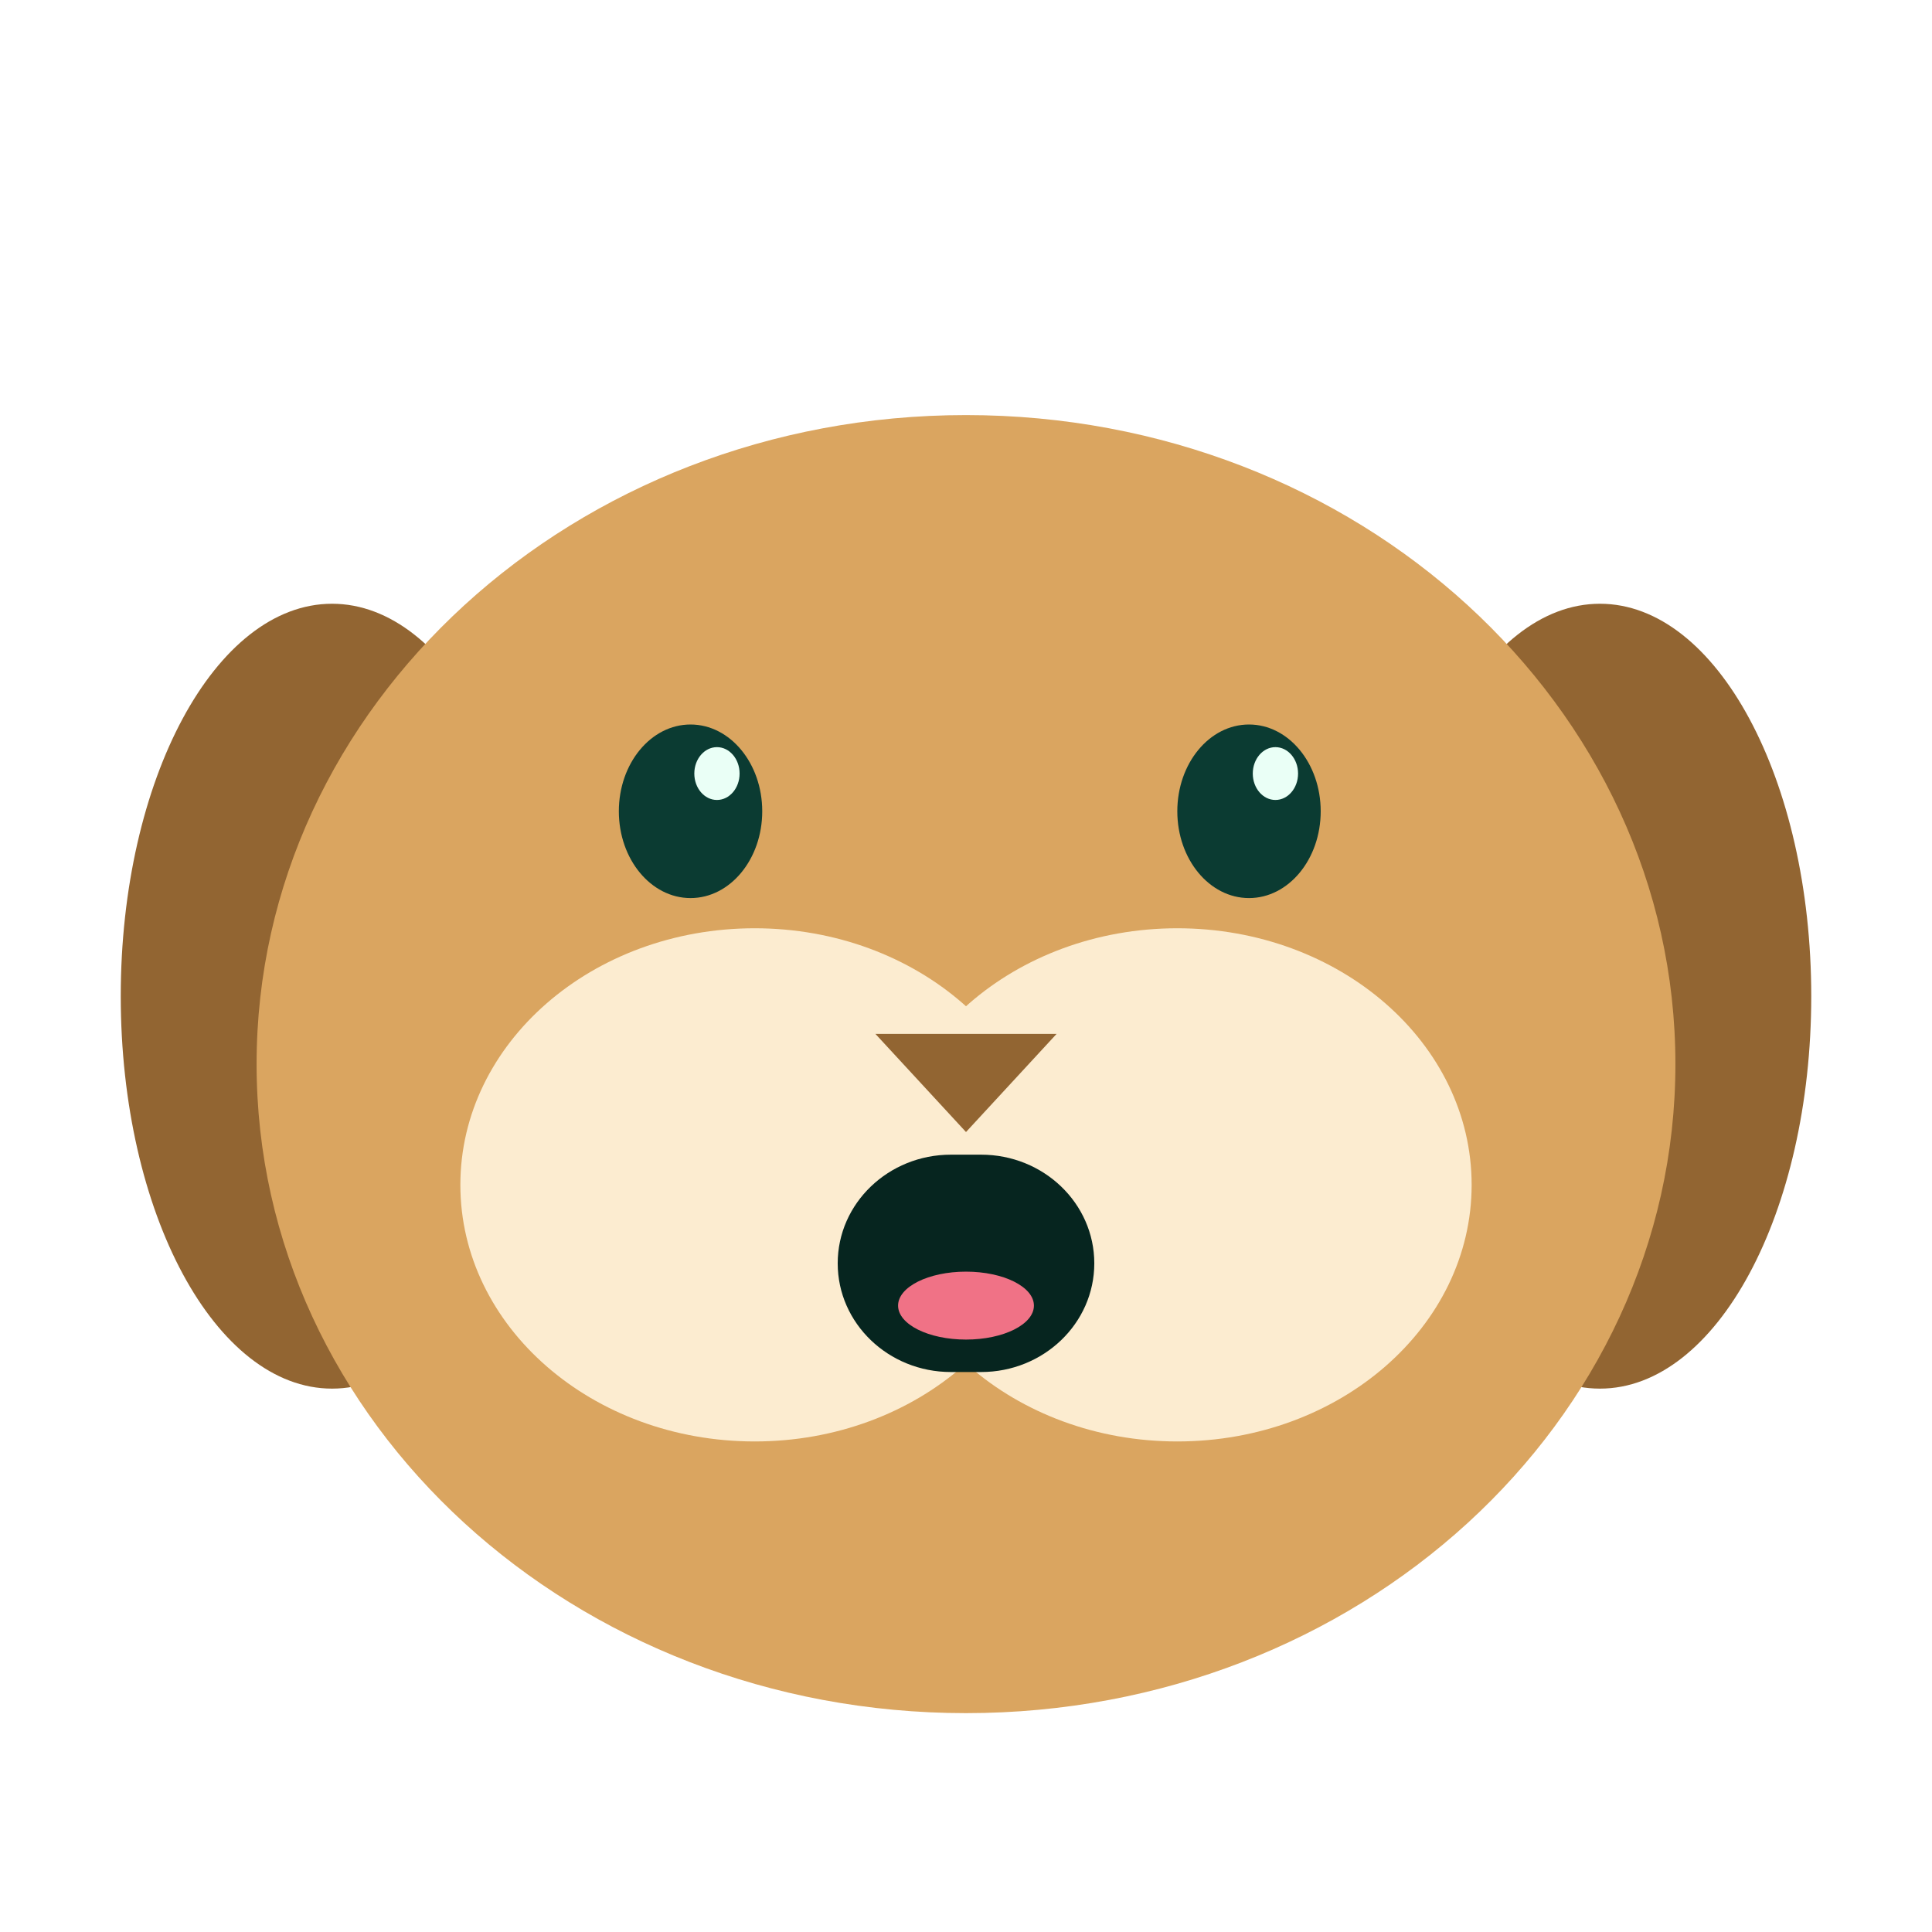
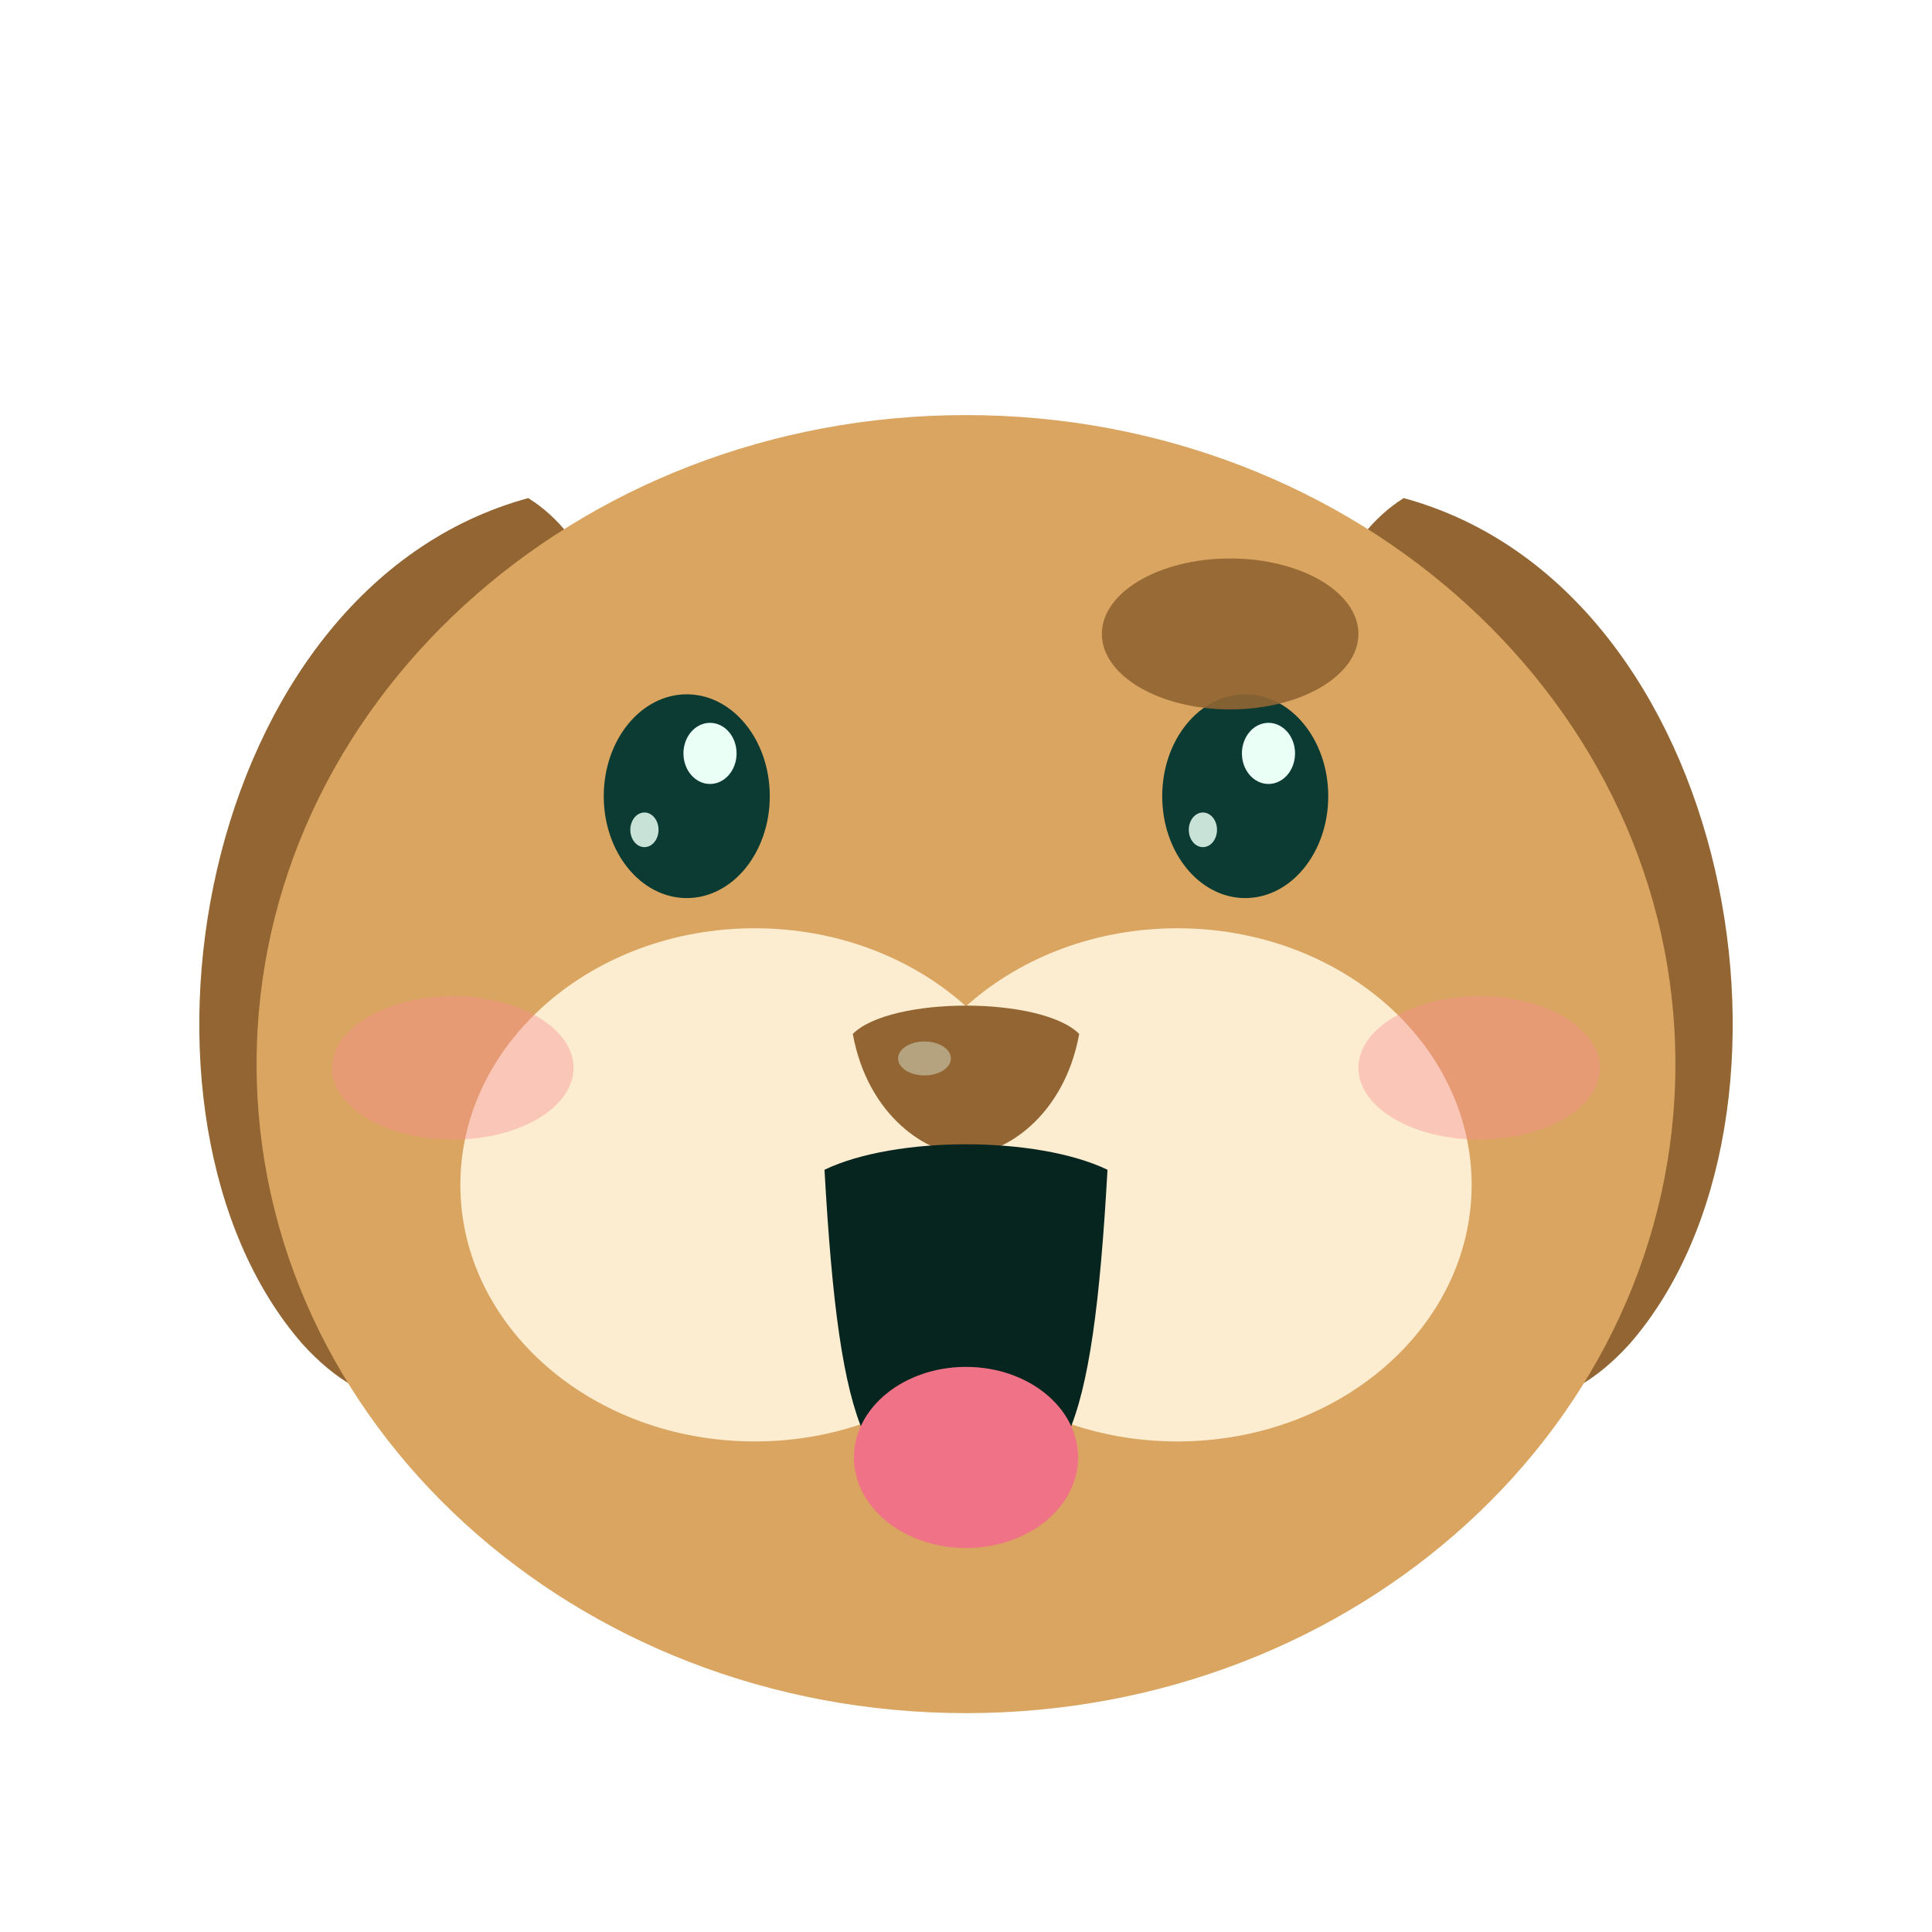
<svg xmlns="http://www.w3.org/2000/svg" viewBox="0 0 256 256" width="256" height="256" role="img" aria-hidden="true">
-   <ellipse cx="44" cy="132" rx="28" ry="52" fill="#926532" />
-   <ellipse cx="212" cy="132" rx="28" ry="52" fill="#926532" />
+   <path d="M70 66 C26 78 14 148 40 178 C58 198 76 176 74 148 C88 110 86 76 70 66 Z" fill="#926532" />
+   <path d="M186 66 C230 78 242 148 216 178 C198 198 180 176 182 148 C168 110 170 76 186 66 Z" fill="#926532" />
  <ellipse cx="128" cy="141" rx="94" ry="86" fill="#daa560" />
  <ellipse cx="100" cy="157" rx="39" ry="34" fill="#fcecd0" />
  <ellipse cx="156" cy="157" rx="39" ry="34" fill="#fcecd0" />
-   <ellipse cx="91.5" cy="107.5" rx="9.5" ry="11.5" fill="#0b3b32" />
-   <ellipse cx="165.5" cy="107.5" rx="9.5" ry="11.5" fill="#0b3b32" />
-   <ellipse cx="95" cy="102.5" rx="3" ry="3.5" fill="#eafff6" />
-   <ellipse cx="169" cy="102.5" rx="3" ry="3.5" fill="#eafff6" />
-   <polygon points="116,137 140,137 128,150" fill="#926532" />
-   <rect x="111" y="153" width="34" height="28.8" rx="15" ry="14.4" fill="#06251f" />
-   <ellipse cx="128" cy="173" rx="9" ry="4.5" fill="#f07286" />
+   <ellipse cx="60" cy="141.5" rx="16" ry="9.5" fill="#f88c92" fill-opacity="0.400" />
+   <ellipse cx="196" cy="141.5" rx="16" ry="9.5" fill="#f88c92" fill-opacity="0.400" />
+   <ellipse cx="91" cy="105.5" rx="11" ry="13.5" fill="#0b3b32" />
+   <ellipse cx="165" cy="105.5" rx="11" ry="13.5" fill="#0b3b32" />
+   <ellipse cx="94.08" cy="99.83" rx="3.52" ry="4.05" fill="#eafff6" />
+   <ellipse cx="85.39" cy="109.955" rx="1.87" ry="2.295" fill="#eafff6" fill-opacity="0.850" />
+   <ellipse cx="168.08" cy="99.83" rx="3.52" ry="4.05" fill="#eafff6" />
+   <ellipse cx="159.39" cy="109.955" rx="1.87" ry="2.295" fill="#eafff6" fill-opacity="0.850" />
+   <ellipse cx="163" cy="84" rx="17" ry="10" fill="#926532" fill-opacity="0.900" />
+   <path d="M113 137 C118 132 138 132 143 137 C141 148 133 153 128 153 C123 153 115 148 113 137 Z" fill="#926532" />
+   <ellipse cx="122.5" cy="140.25" rx="3.5" ry="2.25" fill="#eafff6" fill-opacity="0.400" />
+   <path d="M109.25 155 C111.25 190.588 115 198.4 128 198.4 C141 198.4 144.75 190.588 146.75 155 C137.375 150.5 118.625 150.5 109.25 155 Z" fill="#06251f" />
+   <ellipse cx="128" cy="193.12" rx="14.85" ry="12" fill="#f07286" />
</svg>
